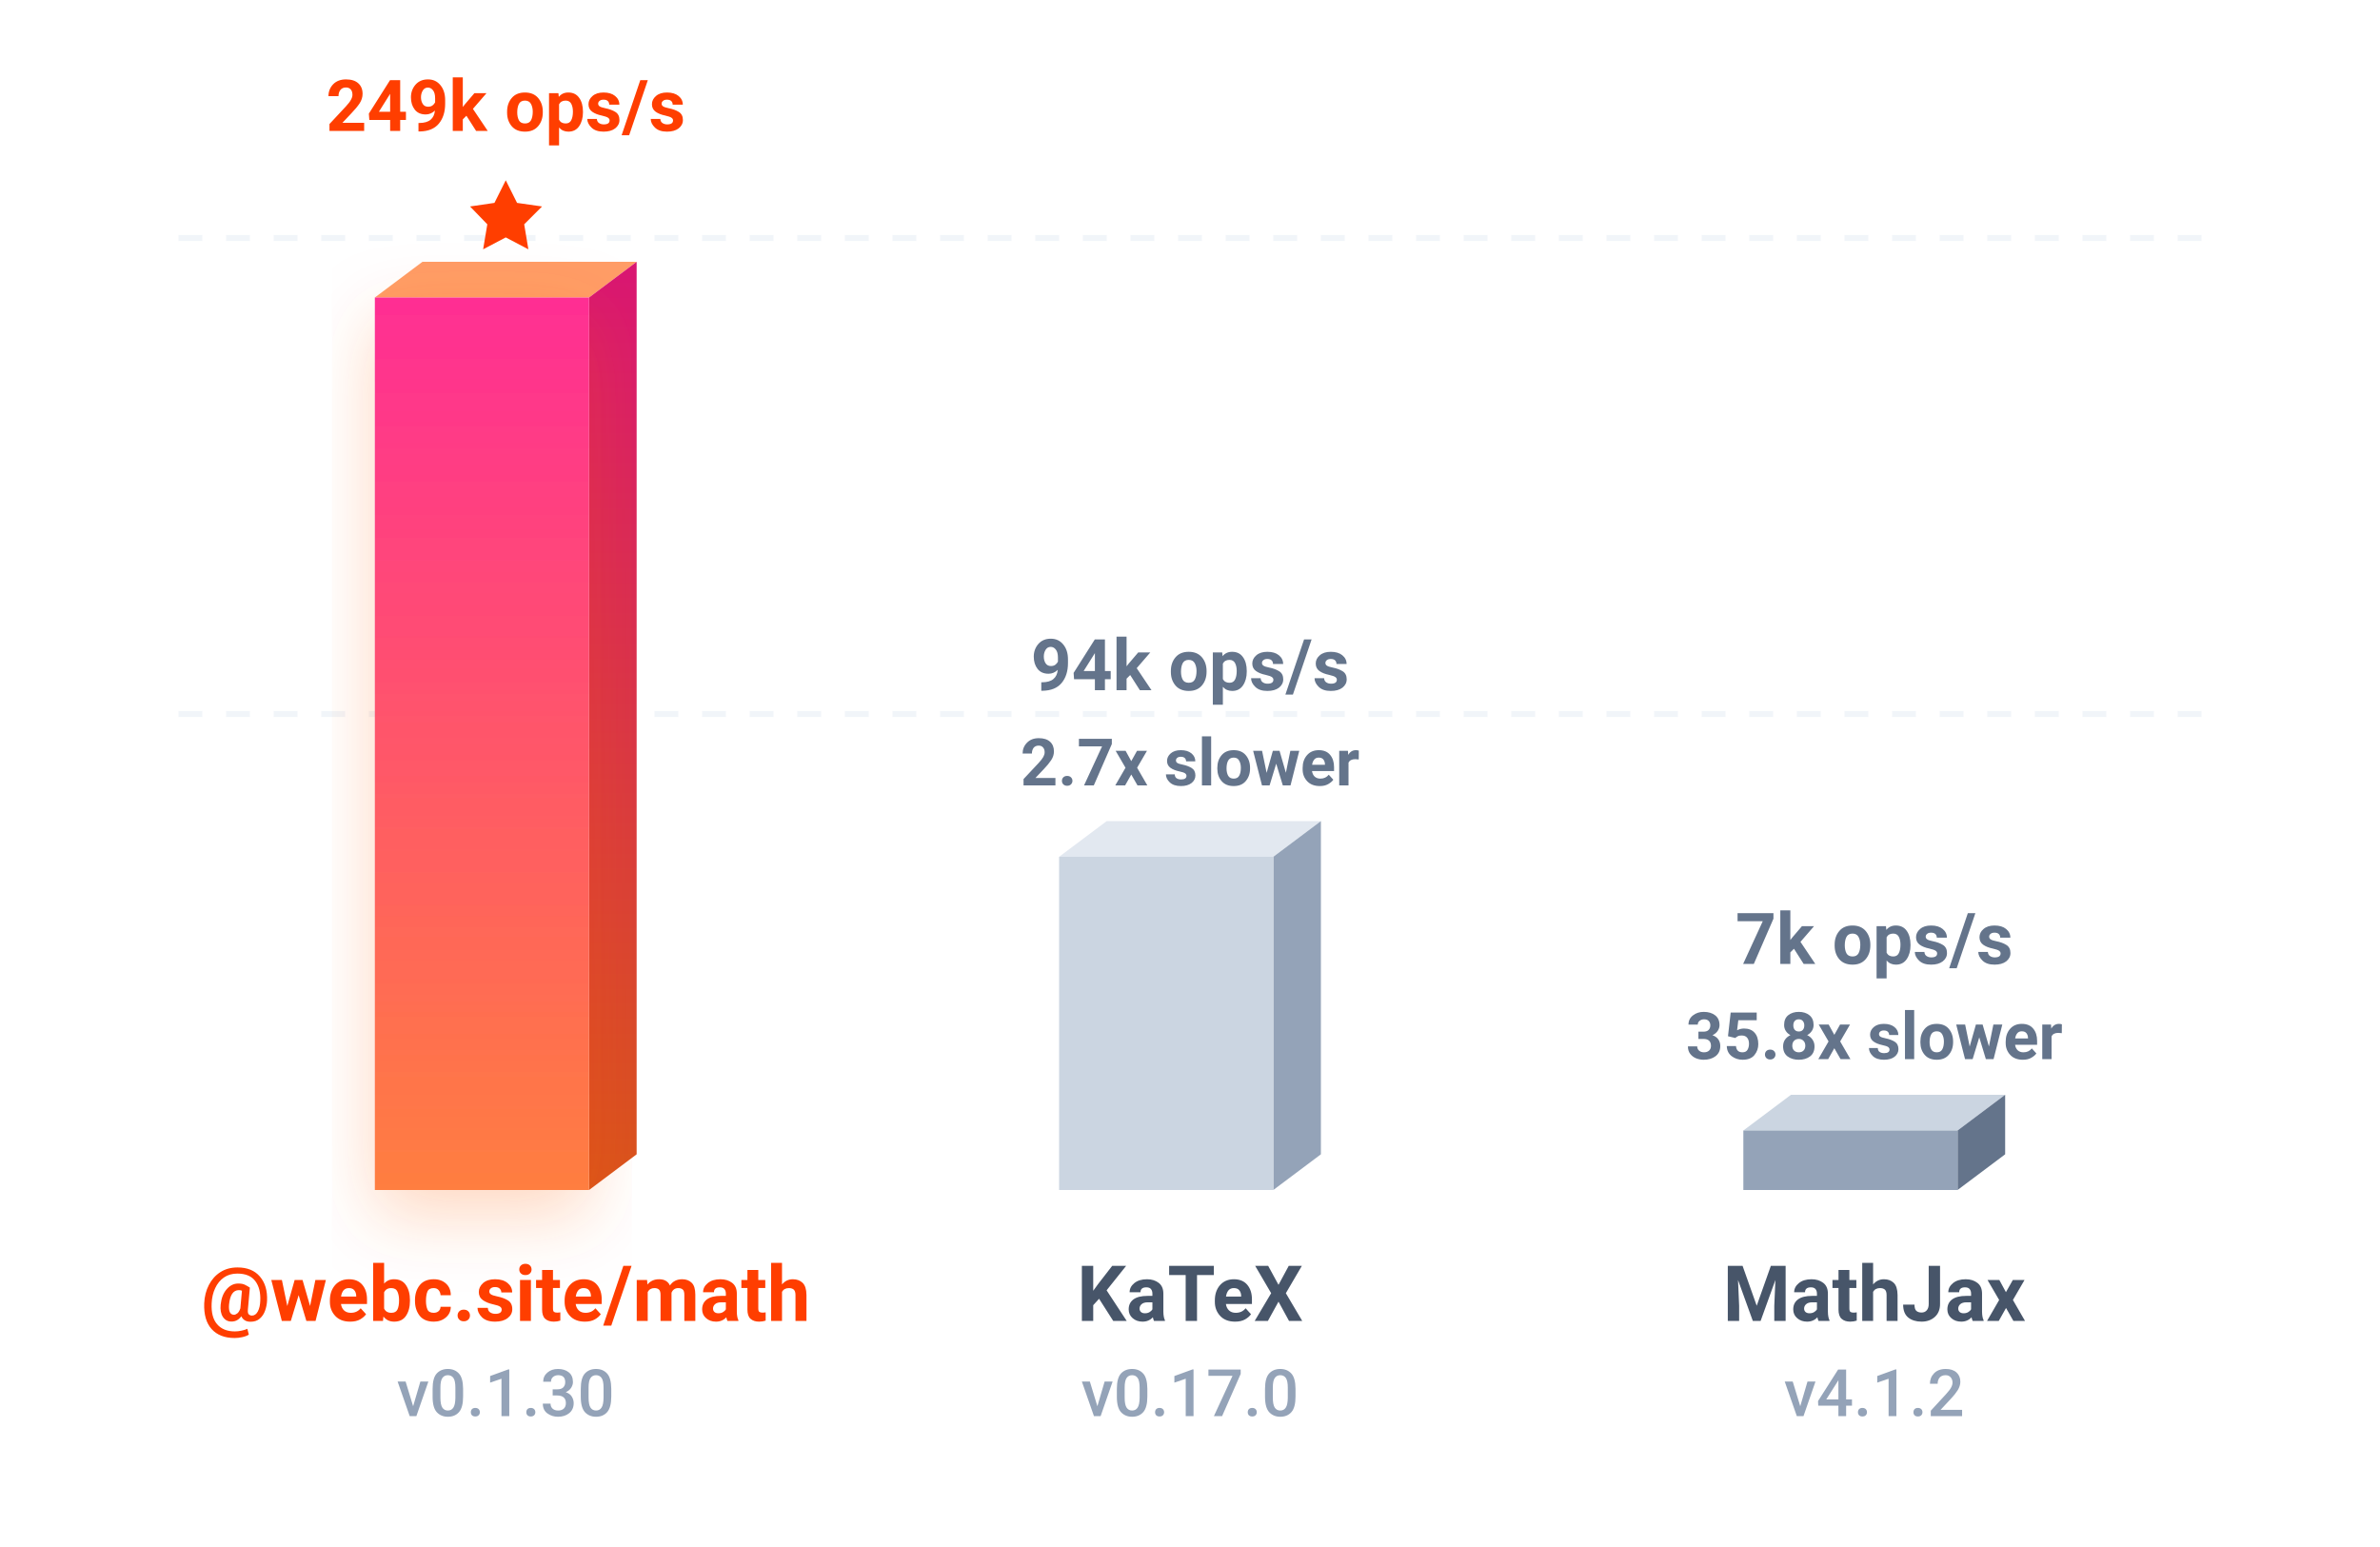
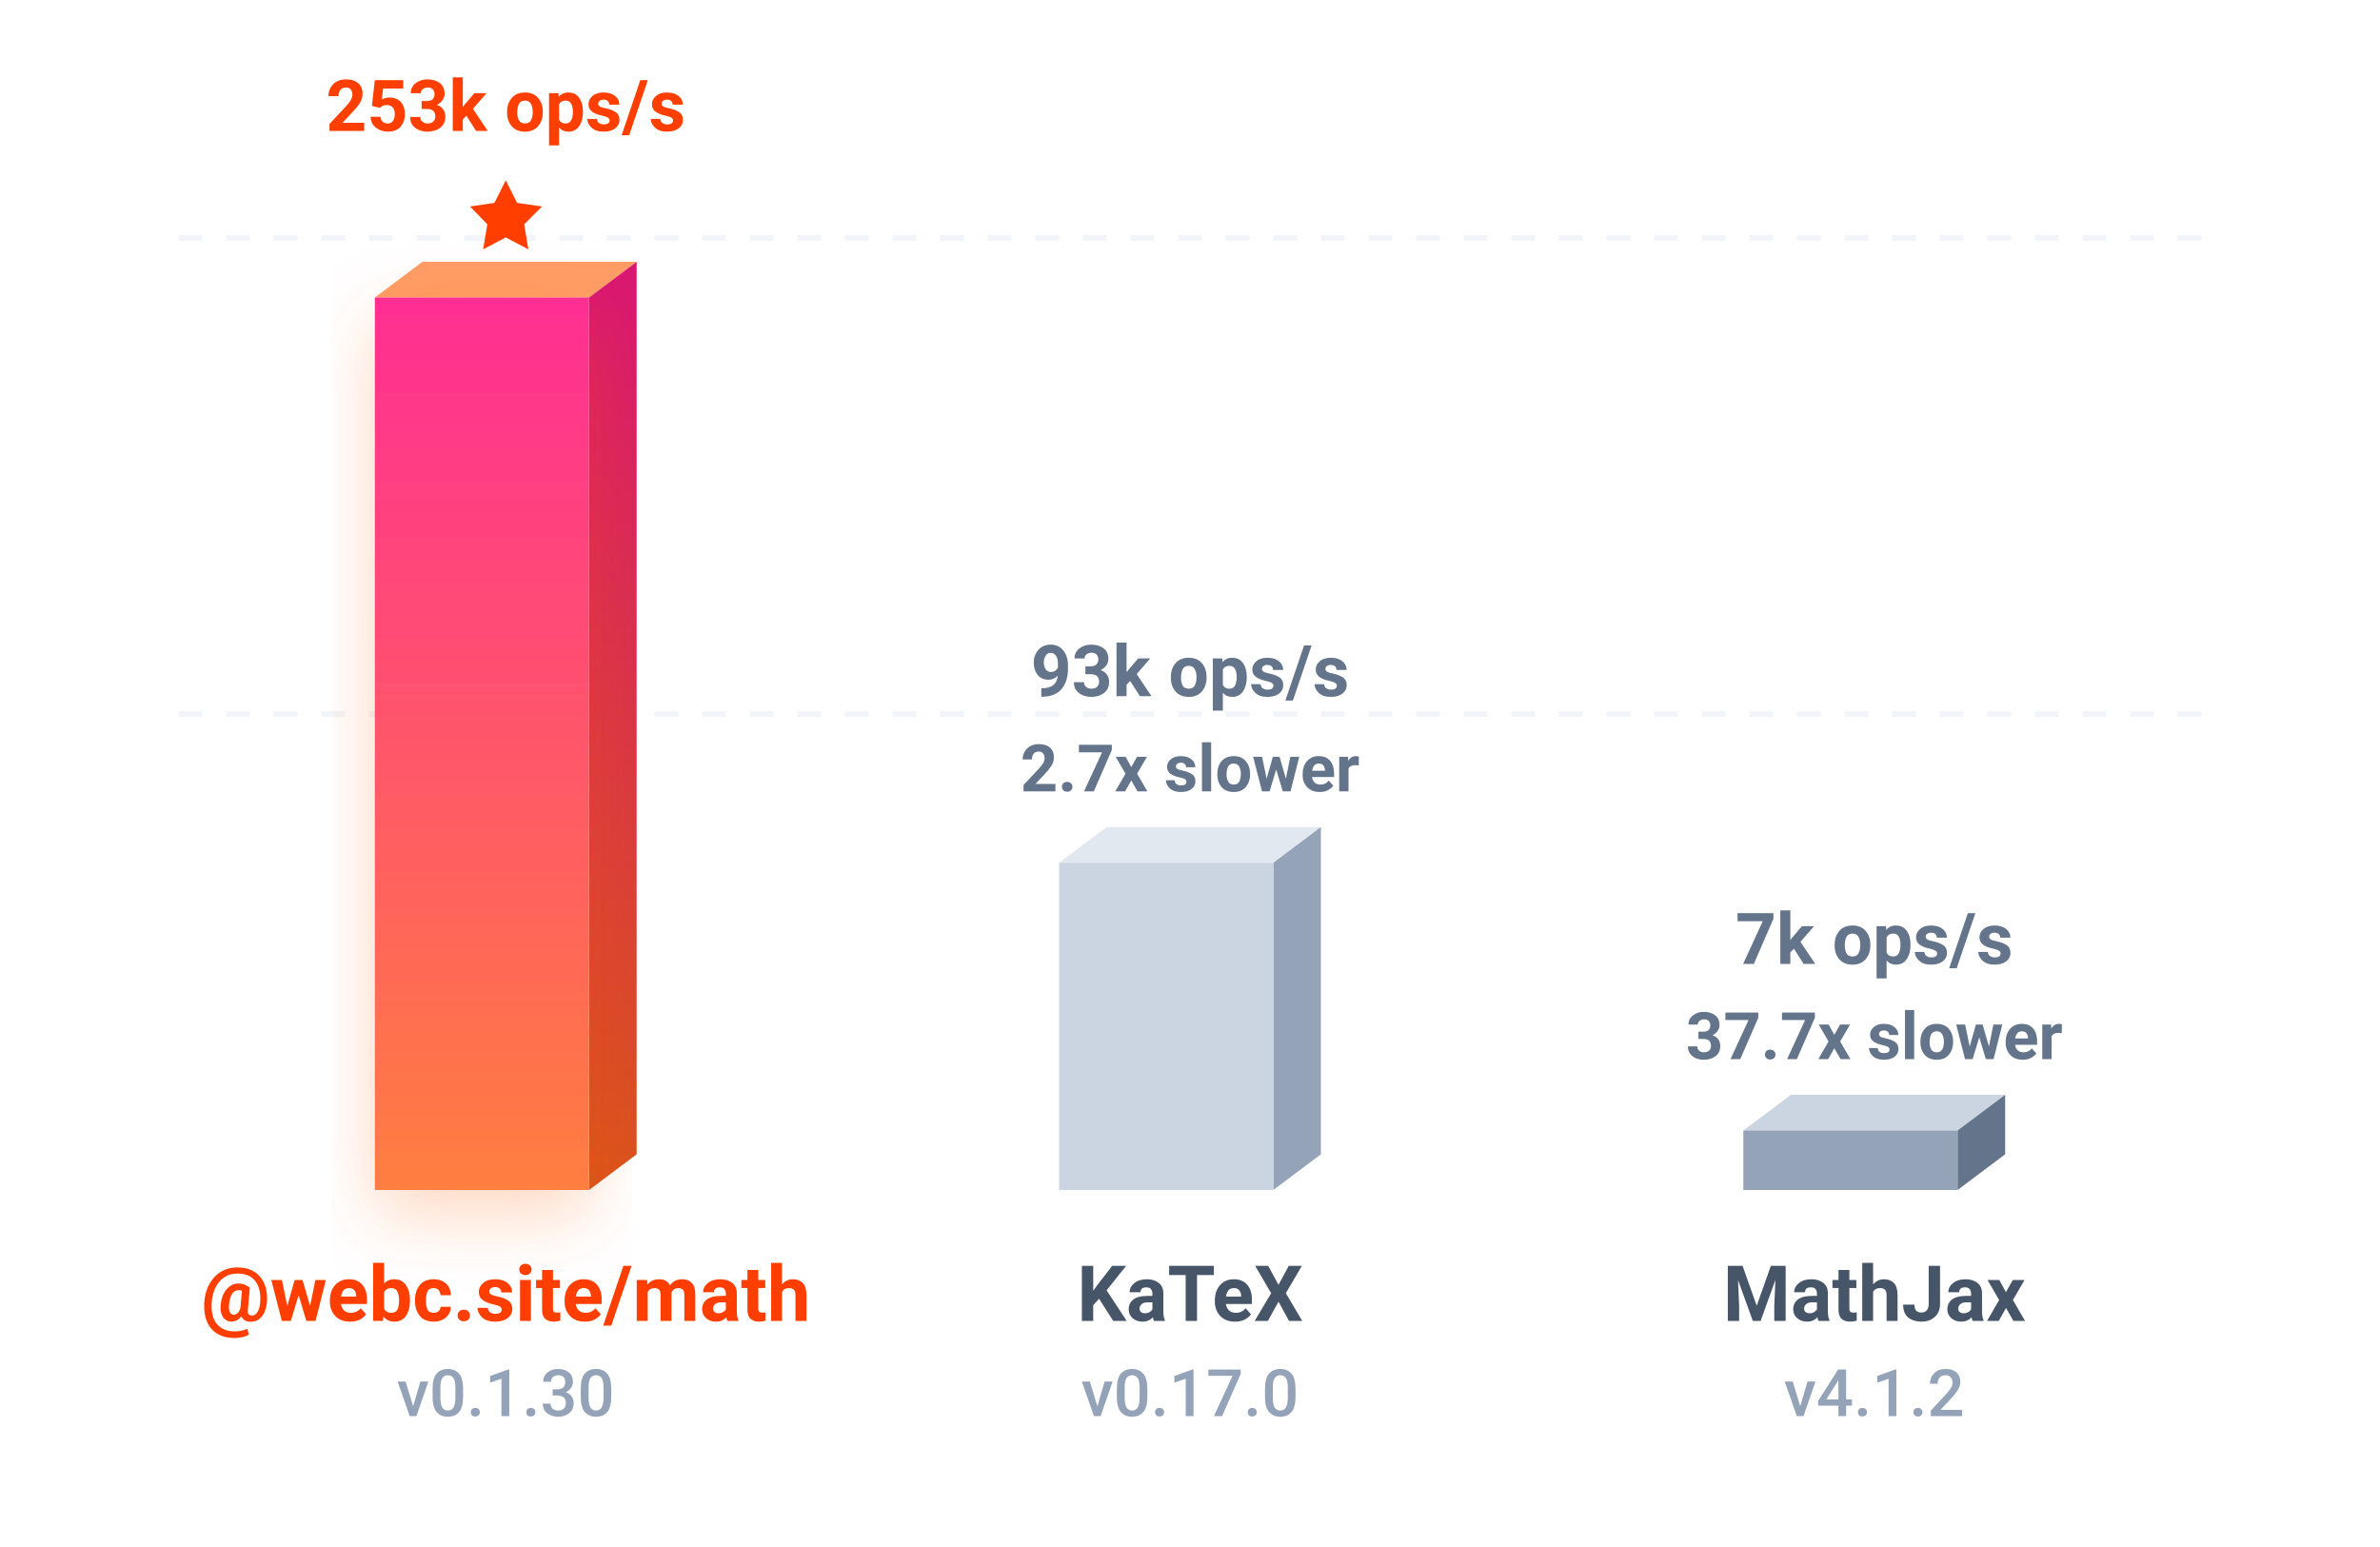
<svg xmlns="http://www.w3.org/2000/svg" viewBox="0 0 400 260">
  <defs>
    <linearGradient id="b" x1="0%" x2="0%" y1="100%" y2="0%">
      <stop offset="0%" stop-color="#ff7e40" />
      <stop offset="100%" stop-color="#ff2e93" />
    </linearGradient>
    <linearGradient id="a" x1="0%" x2="0%" y1="100%" y2="0%">
      <stop offset="0%" stop-color="#d9541a" />
      <stop offset="100%" stop-color="#d91672" />
    </linearGradient>
    <filter id="c" width="140%" height="140%" x="-20%" y="-20%">
      <feDropShadow dx="0" dy="4" flood-color="#ff5e00" flood-opacity=".25" stdDeviation="6" />
    </filter>
  </defs>
  <path stroke="#f1f5f9" stroke-dasharray="4,4" d="M30 40h340M30 120h340" />
  <path fill="#ff9d66" d="m63 50 8-6h36l-8 6z" />
  <path fill="url(#a)" d="m99 50 8-6v150l-8 6z" />
  <path fill="url(#b)" d="M63 50h36v150H63z" filter="url(#c)" />
  <path fill="#ff3e00" d="m85 30.3 1.9 3.8 4.2.6-3 3 .7 4.2-3.8-2-3.8 2 .7-4.2-2.9-3 4.1-.6Z" />
-   <text x="85" y="22" fill="#ff3e00" font-family="-apple-system, BlinkMacSystemFont, 'Segoe UI', Roboto, sans-serif" font-size="12" font-weight="700" text-anchor="middle">249k ops/s</text>
+   <text x="85" y="22" fill="#ff3e00" font-family="-apple-system, BlinkMacSystemFont, 'Segoe UI', Roboto, sans-serif" font-size="12" font-weight="700" text-anchor="middle">253k ops/s</text>
  <text x="85" y="222" fill="#ff3e00" font-family="-apple-system, BlinkMacSystemFont, 'Segoe UI', Roboto, sans-serif" font-size="13" font-weight="700" text-anchor="middle">@webc.site/math</text>
  <text x="85" y="238" fill="#94a3b8" font-family="-apple-system, BlinkMacSystemFont, 'Segoe UI', Roboto, sans-serif" font-size="11" font-weight="500" text-anchor="middle">v0.1.30</text>
-   <path fill="#e2e8f0" d="m178 144 8-6h36l-8 6z" />
-   <path fill="#94a3b8" d="m214 144 8-6v56l-8 6z" />
-   <path fill="#cbd5e1" d="M178 144h36v56h-36z" />
-   <text x="200" y="132" fill="#64748b" font-family="-apple-system, BlinkMacSystemFont, 'Segoe UI', Roboto, sans-serif" font-size="11" font-weight="700" text-anchor="middle">2.7x slower</text>
-   <text x="200" y="116" fill="#64748b" font-family="-apple-system, BlinkMacSystemFont, 'Segoe UI', Roboto, sans-serif" font-size="12" font-weight="600" text-anchor="middle">94k ops/s</text>
+   <path fill="#e2e8f0" d="m178 145 8-6h36l-8 6z" />
+   <path fill="#94a3b8" d="m214 145 8-6v55l-8 6z" />
+   <path fill="#cbd5e1" d="M178 145h36v55h-36z" />
+   <text x="200" y="133" fill="#64748b" font-family="-apple-system, BlinkMacSystemFont, 'Segoe UI', Roboto, sans-serif" font-size="11" font-weight="700" text-anchor="middle">2.7x slower</text>
+   <text x="200" y="117" fill="#64748b" font-family="-apple-system, BlinkMacSystemFont, 'Segoe UI', Roboto, sans-serif" font-size="12" font-weight="600" text-anchor="middle">93k ops/s</text>
  <text x="200" y="222" fill="#475569" font-family="-apple-system, BlinkMacSystemFont, 'Segoe UI', Roboto, sans-serif" font-size="13" font-weight="600" text-anchor="middle">KaTeX</text>
  <text x="200" y="238" fill="#94a3b8" font-family="-apple-system, BlinkMacSystemFont, 'Segoe UI', Roboto, sans-serif" font-size="11" font-weight="500" text-anchor="middle">v0.17.0</text>
  <path fill="#cbd5e1" d="m293 190 8-6h36l-8 6z" />
  <path fill="#64748b" d="m329 190 8-6v10l-8 6z" />
  <path fill="#94a3b8" d="M293 190h36v10h-36z" />
-   <text x="315" y="178" fill="#64748b" font-family="-apple-system, BlinkMacSystemFont, 'Segoe UI', Roboto, sans-serif" font-size="11" font-weight="700" text-anchor="middle">35.8x slower</text>
+   <text x="315" y="178" fill="#64748b" font-family="-apple-system, BlinkMacSystemFont, 'Segoe UI', Roboto, sans-serif" font-size="11" font-weight="700" text-anchor="middle">37.7x slower</text>
  <text x="315" y="162" fill="#64748b" font-family="-apple-system, BlinkMacSystemFont, 'Segoe UI', Roboto, sans-serif" font-size="12" font-weight="600" text-anchor="middle">7k ops/s</text>
  <text x="315" y="222" fill="#475569" font-family="-apple-system, BlinkMacSystemFont, 'Segoe UI', Roboto, sans-serif" font-size="13" font-weight="600" text-anchor="middle">MathJax</text>
  <text x="315" y="238" fill="#94a3b8" font-family="-apple-system, BlinkMacSystemFont, 'Segoe UI', Roboto, sans-serif" font-size="11" font-weight="500" text-anchor="middle">v4.1.2</text>
</svg>
